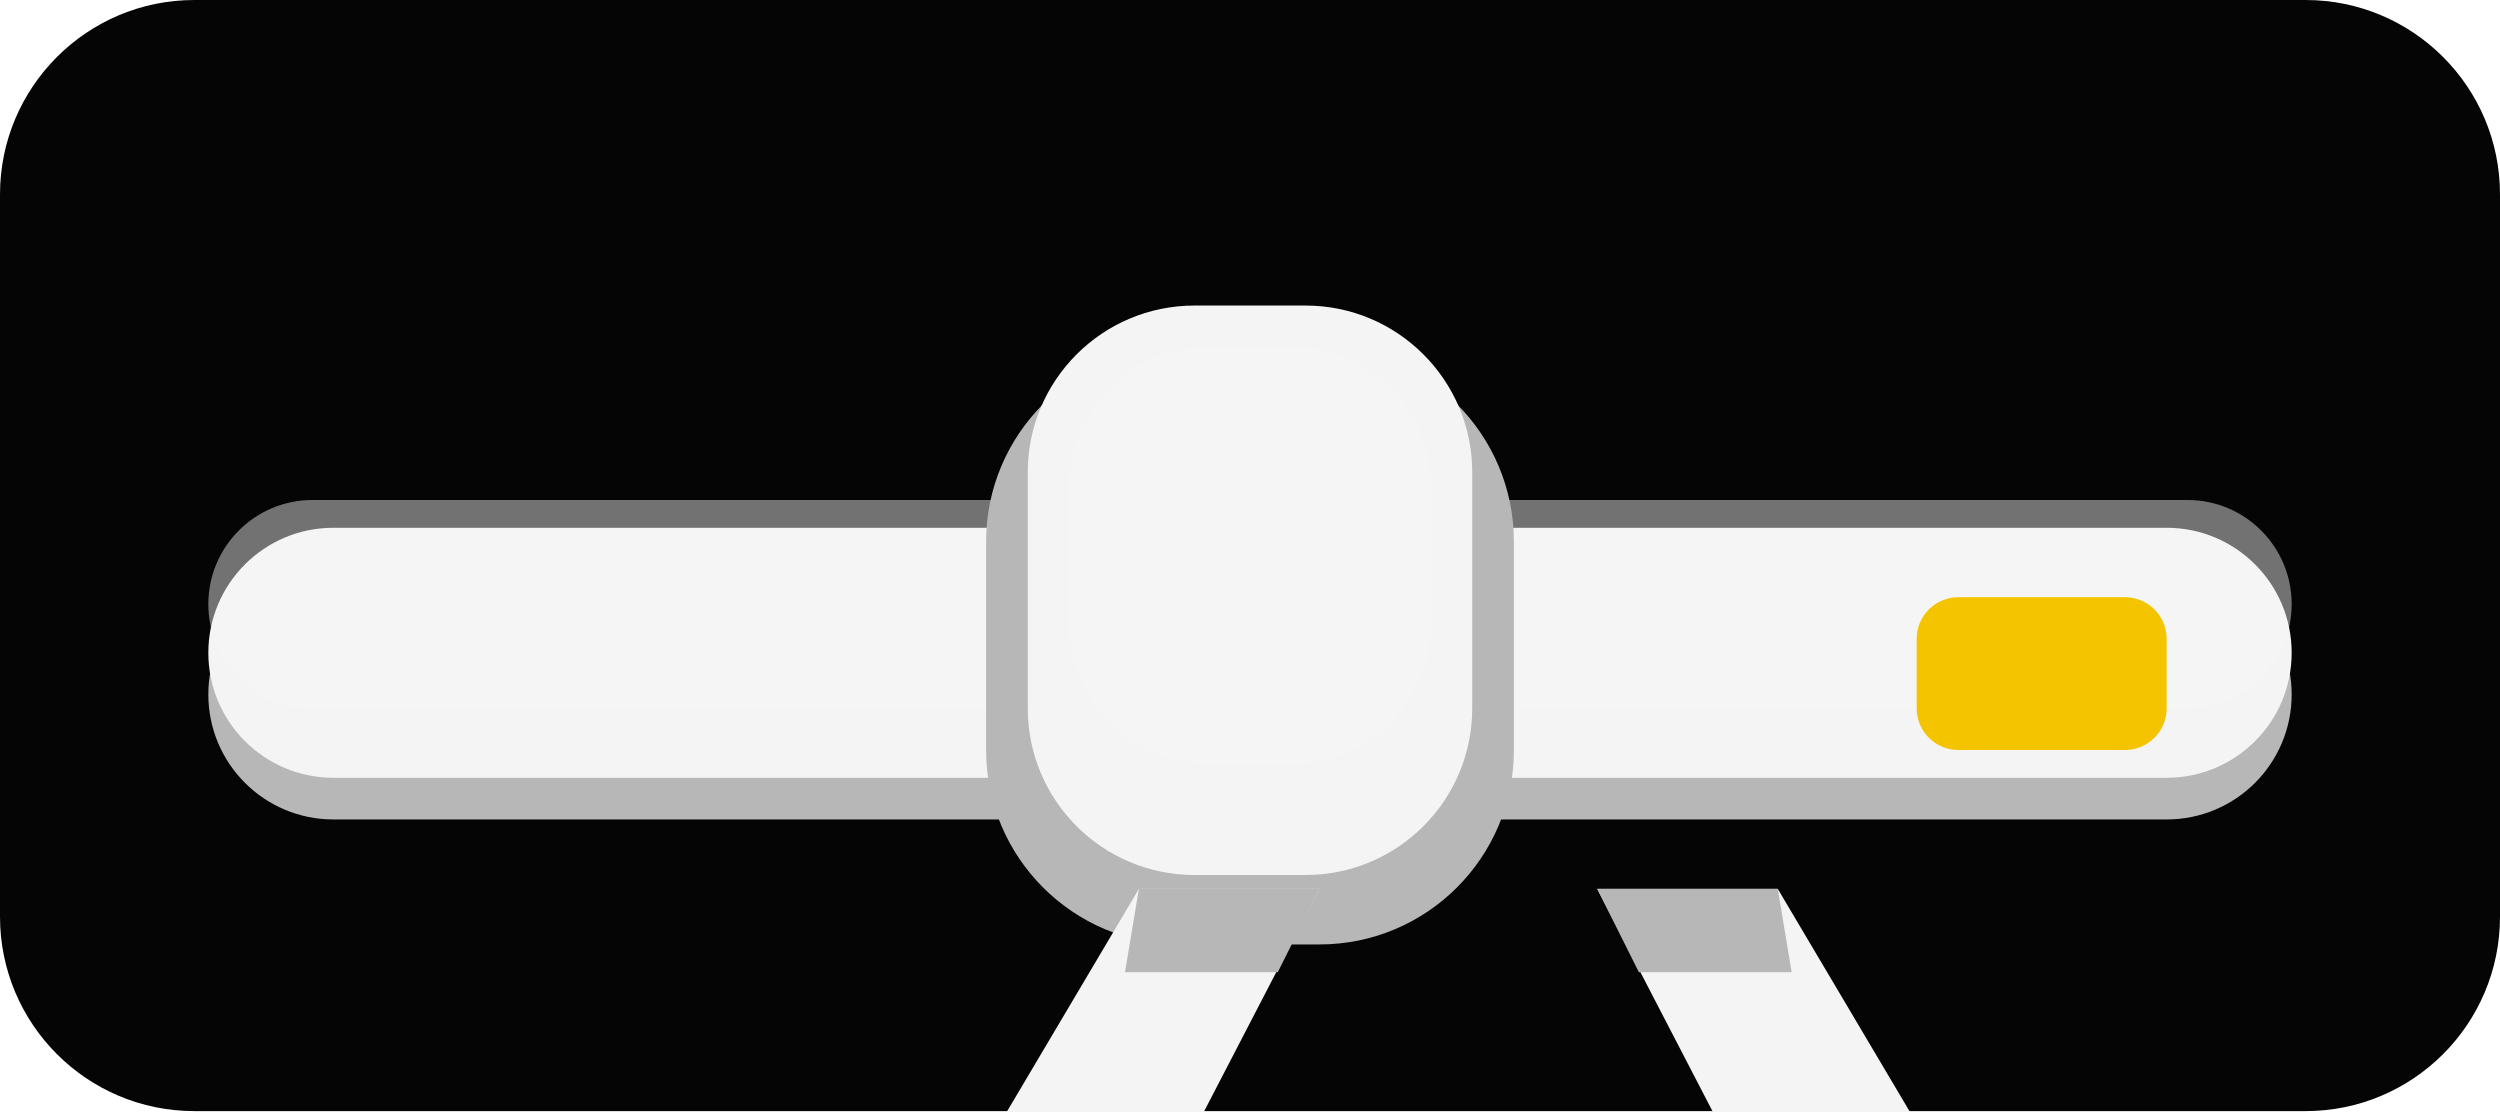
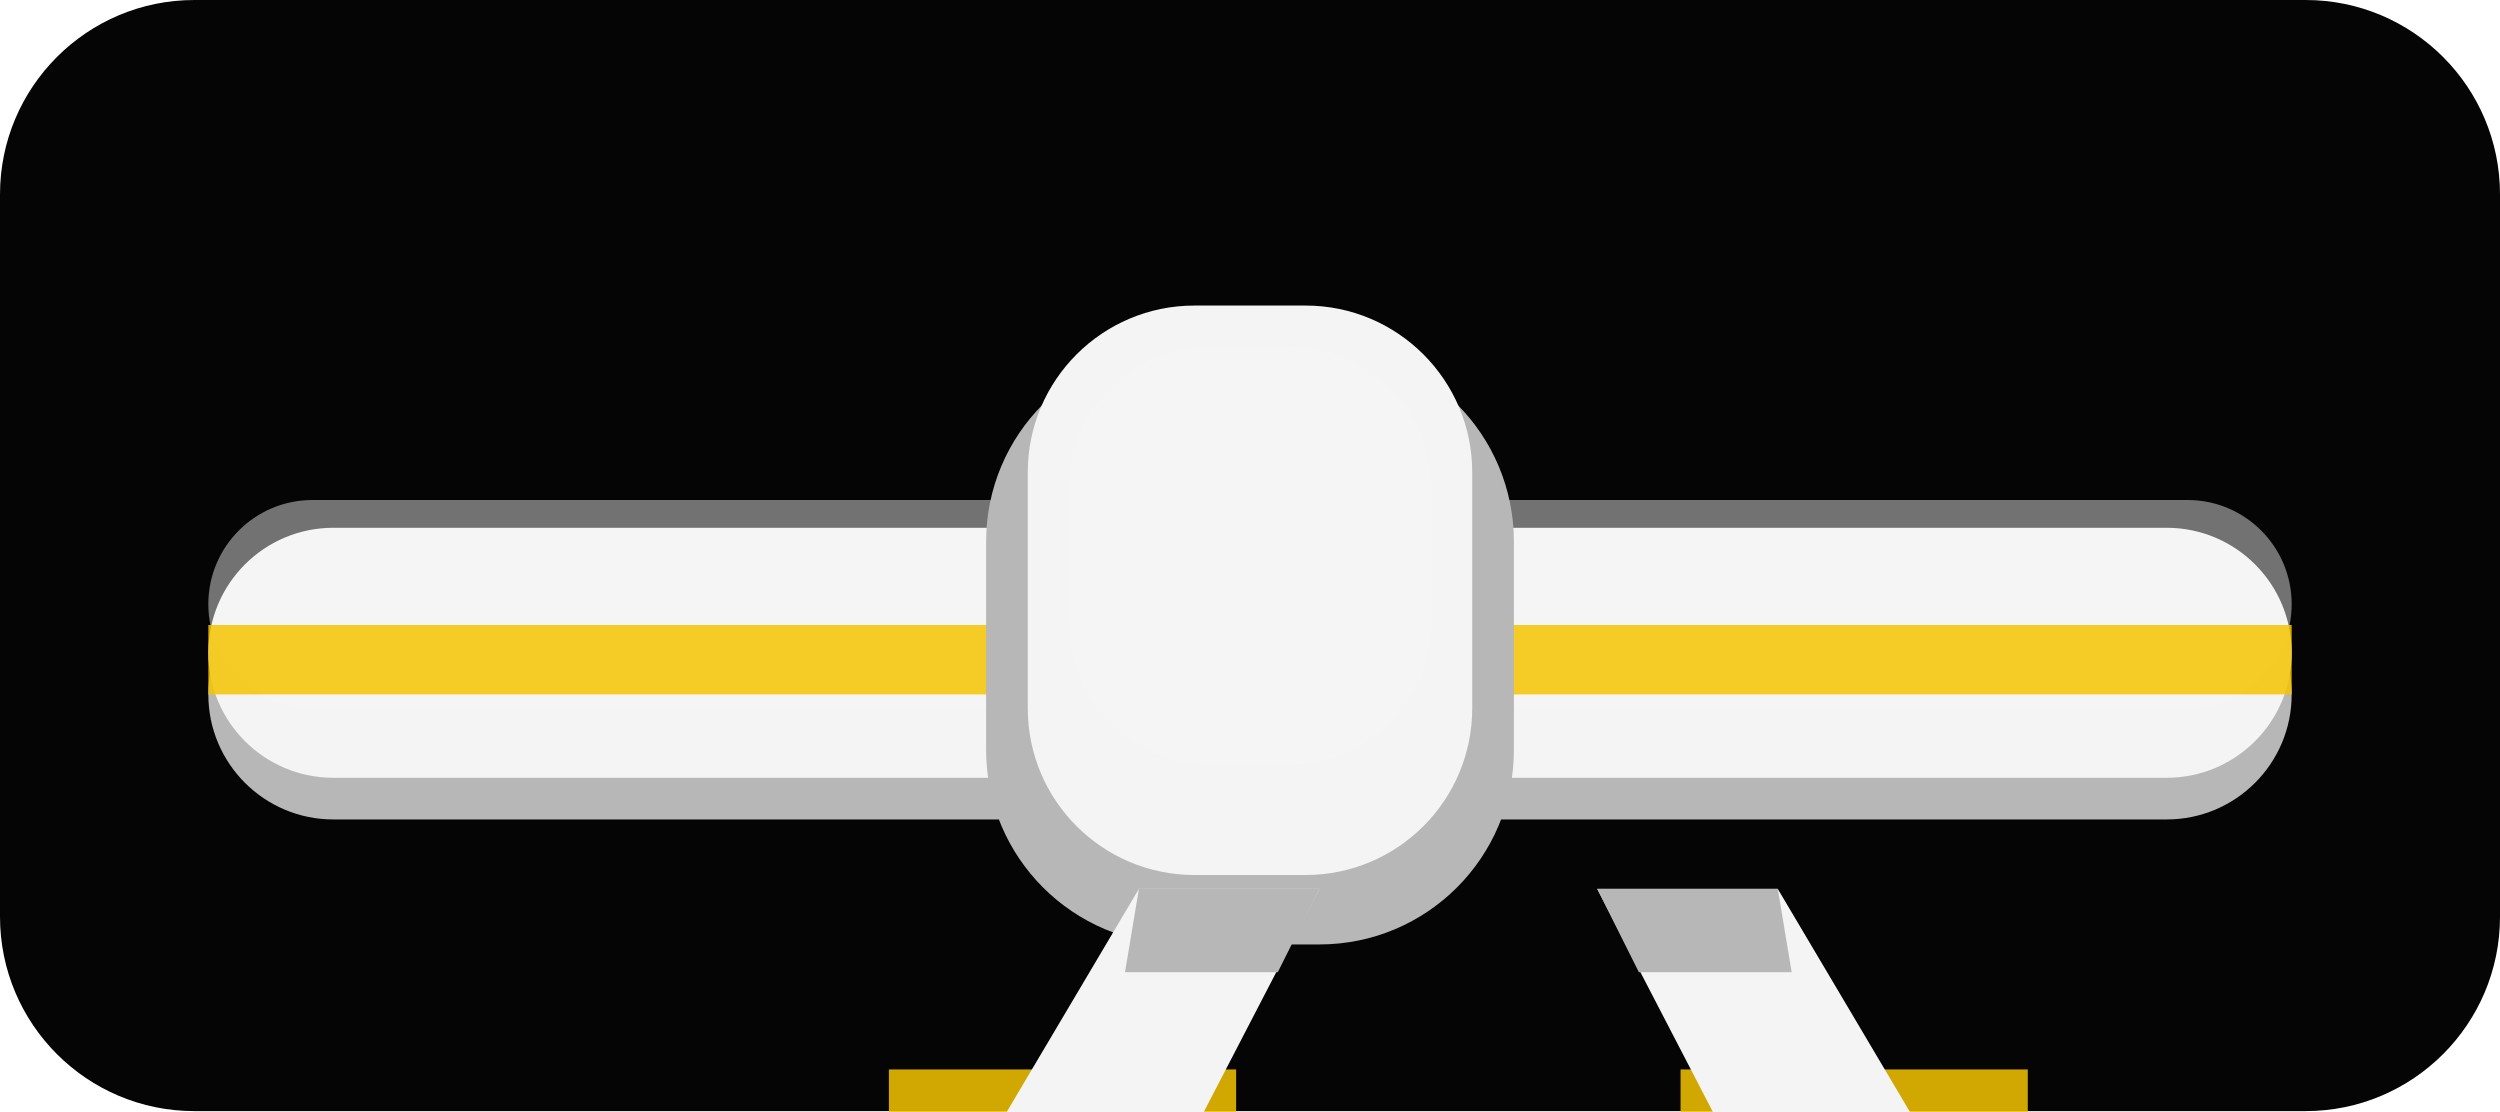
<svg xmlns="http://www.w3.org/2000/svg" width="360" height="160" viewBox="0 0 360 160">
  <rect width="360" height="160" rx="28" fill="#050505" />
  <g transform="translate(30,32)">
    <rect x="0" y="50" width="300" height="36" rx="18" fill="#B7B7B7" />
    <rect x="0" y="44" width="300" height="36" rx="18" fill="#f4f4f4" />
    <rect x="0" y="40" width="300" height="30" rx="15" fill="#F7F7F7" opacity="0.45" />
+     <rect x="0" y="58" width="300" height="10" fill="#f5c400" opacity="0.85" />
+     <rect x="134" y="34" width="52" height="22" rx="10" fill="#f5c400" opacity="0.95" />
+     <rect x="98" y="122" width="50" height="10" fill="#f5c400" opacity="0.85" />
+     <rect x="212" y="122" width="50" height="10" fill="#f5c400" opacity="0.85" />
    <rect x="112" y="18" width="76" height="86" rx="28" fill="#B7B7B7" />
    <rect x="118" y="12" width="64" height="82" rx="24" fill="#f4f4f4" />
    <rect x="124" y="18" width="52" height="60" rx="20" fill="#F7F7F7" opacity="0.45" />
    <path d="M134 96 L102 150 L132 150 L160 96 Z" fill="#f4f4f4" />
    <path d="M226 96 L258 150 L228 150 L200 96 Z" fill="#f4f4f4" />
    <path d="M134 96 L132 108 L154 108 L160 96 Z" fill="#B7B7B7" />
    <path d="M226 96 L228 108 L206 108 L200 96 Z" fill="#B7B7B7" />
-     <rect x="246" y="54" width="36" height="22" rx="6" fill="#f5c400" />
  </g>
</svg>
